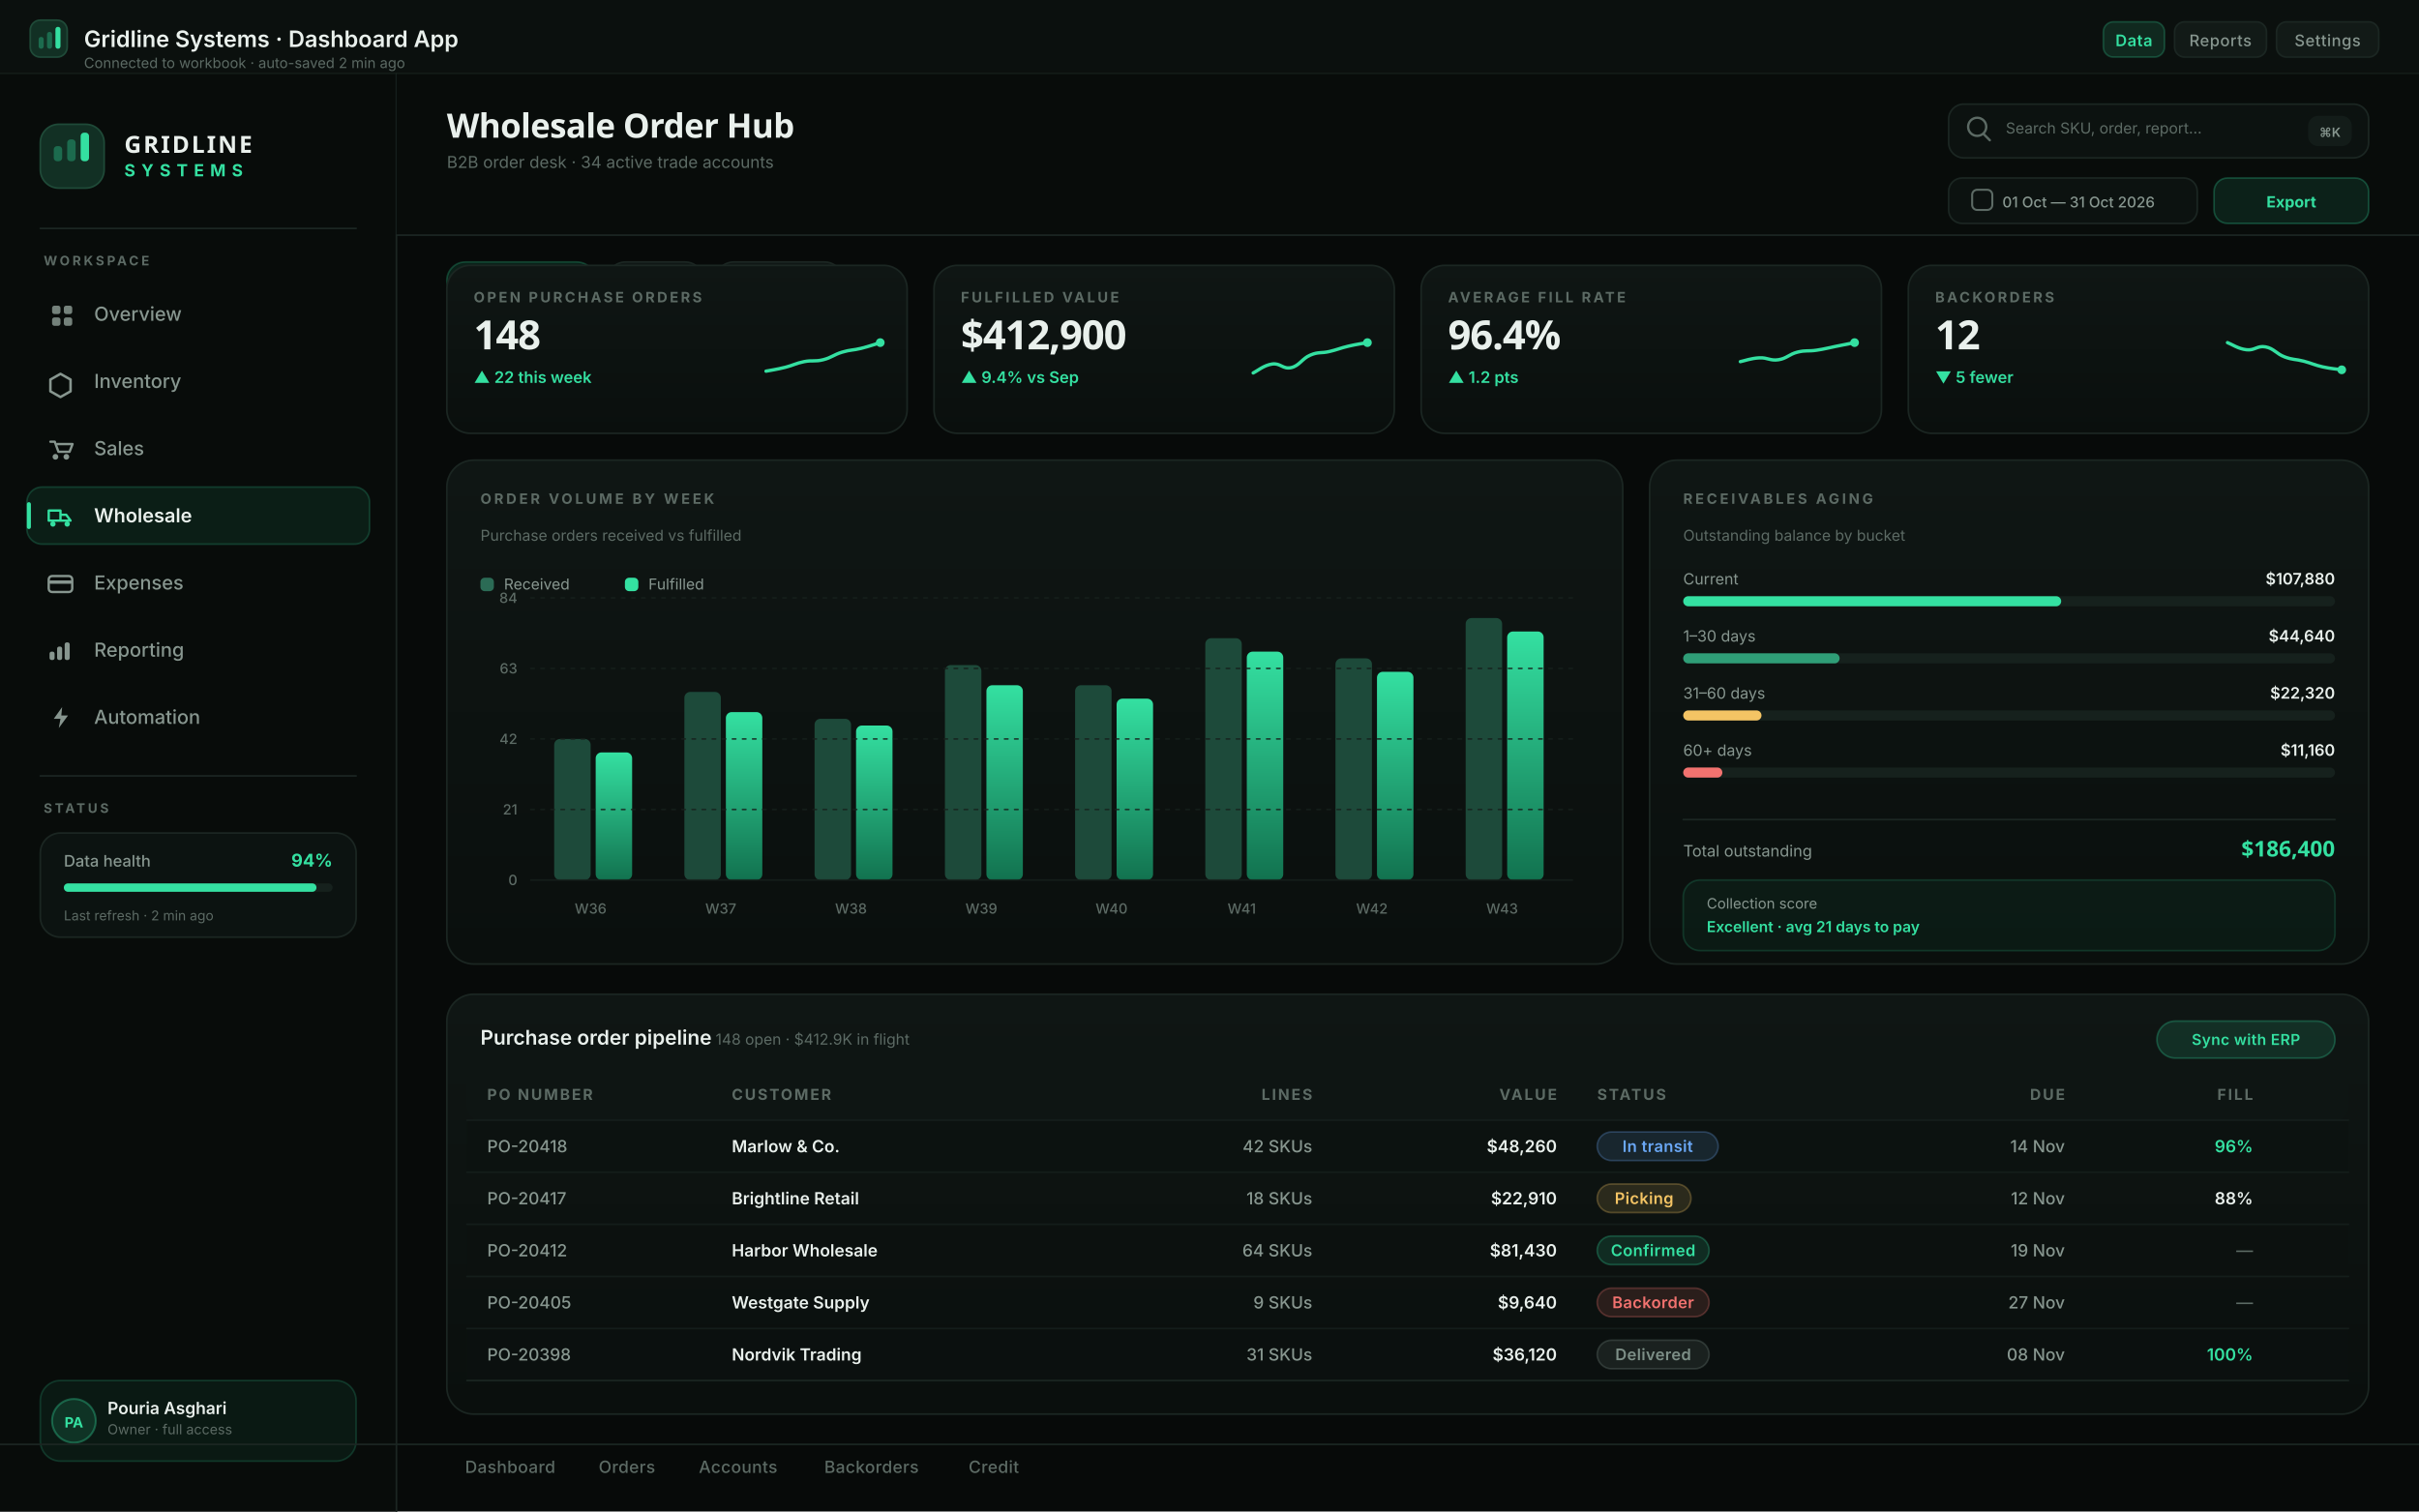
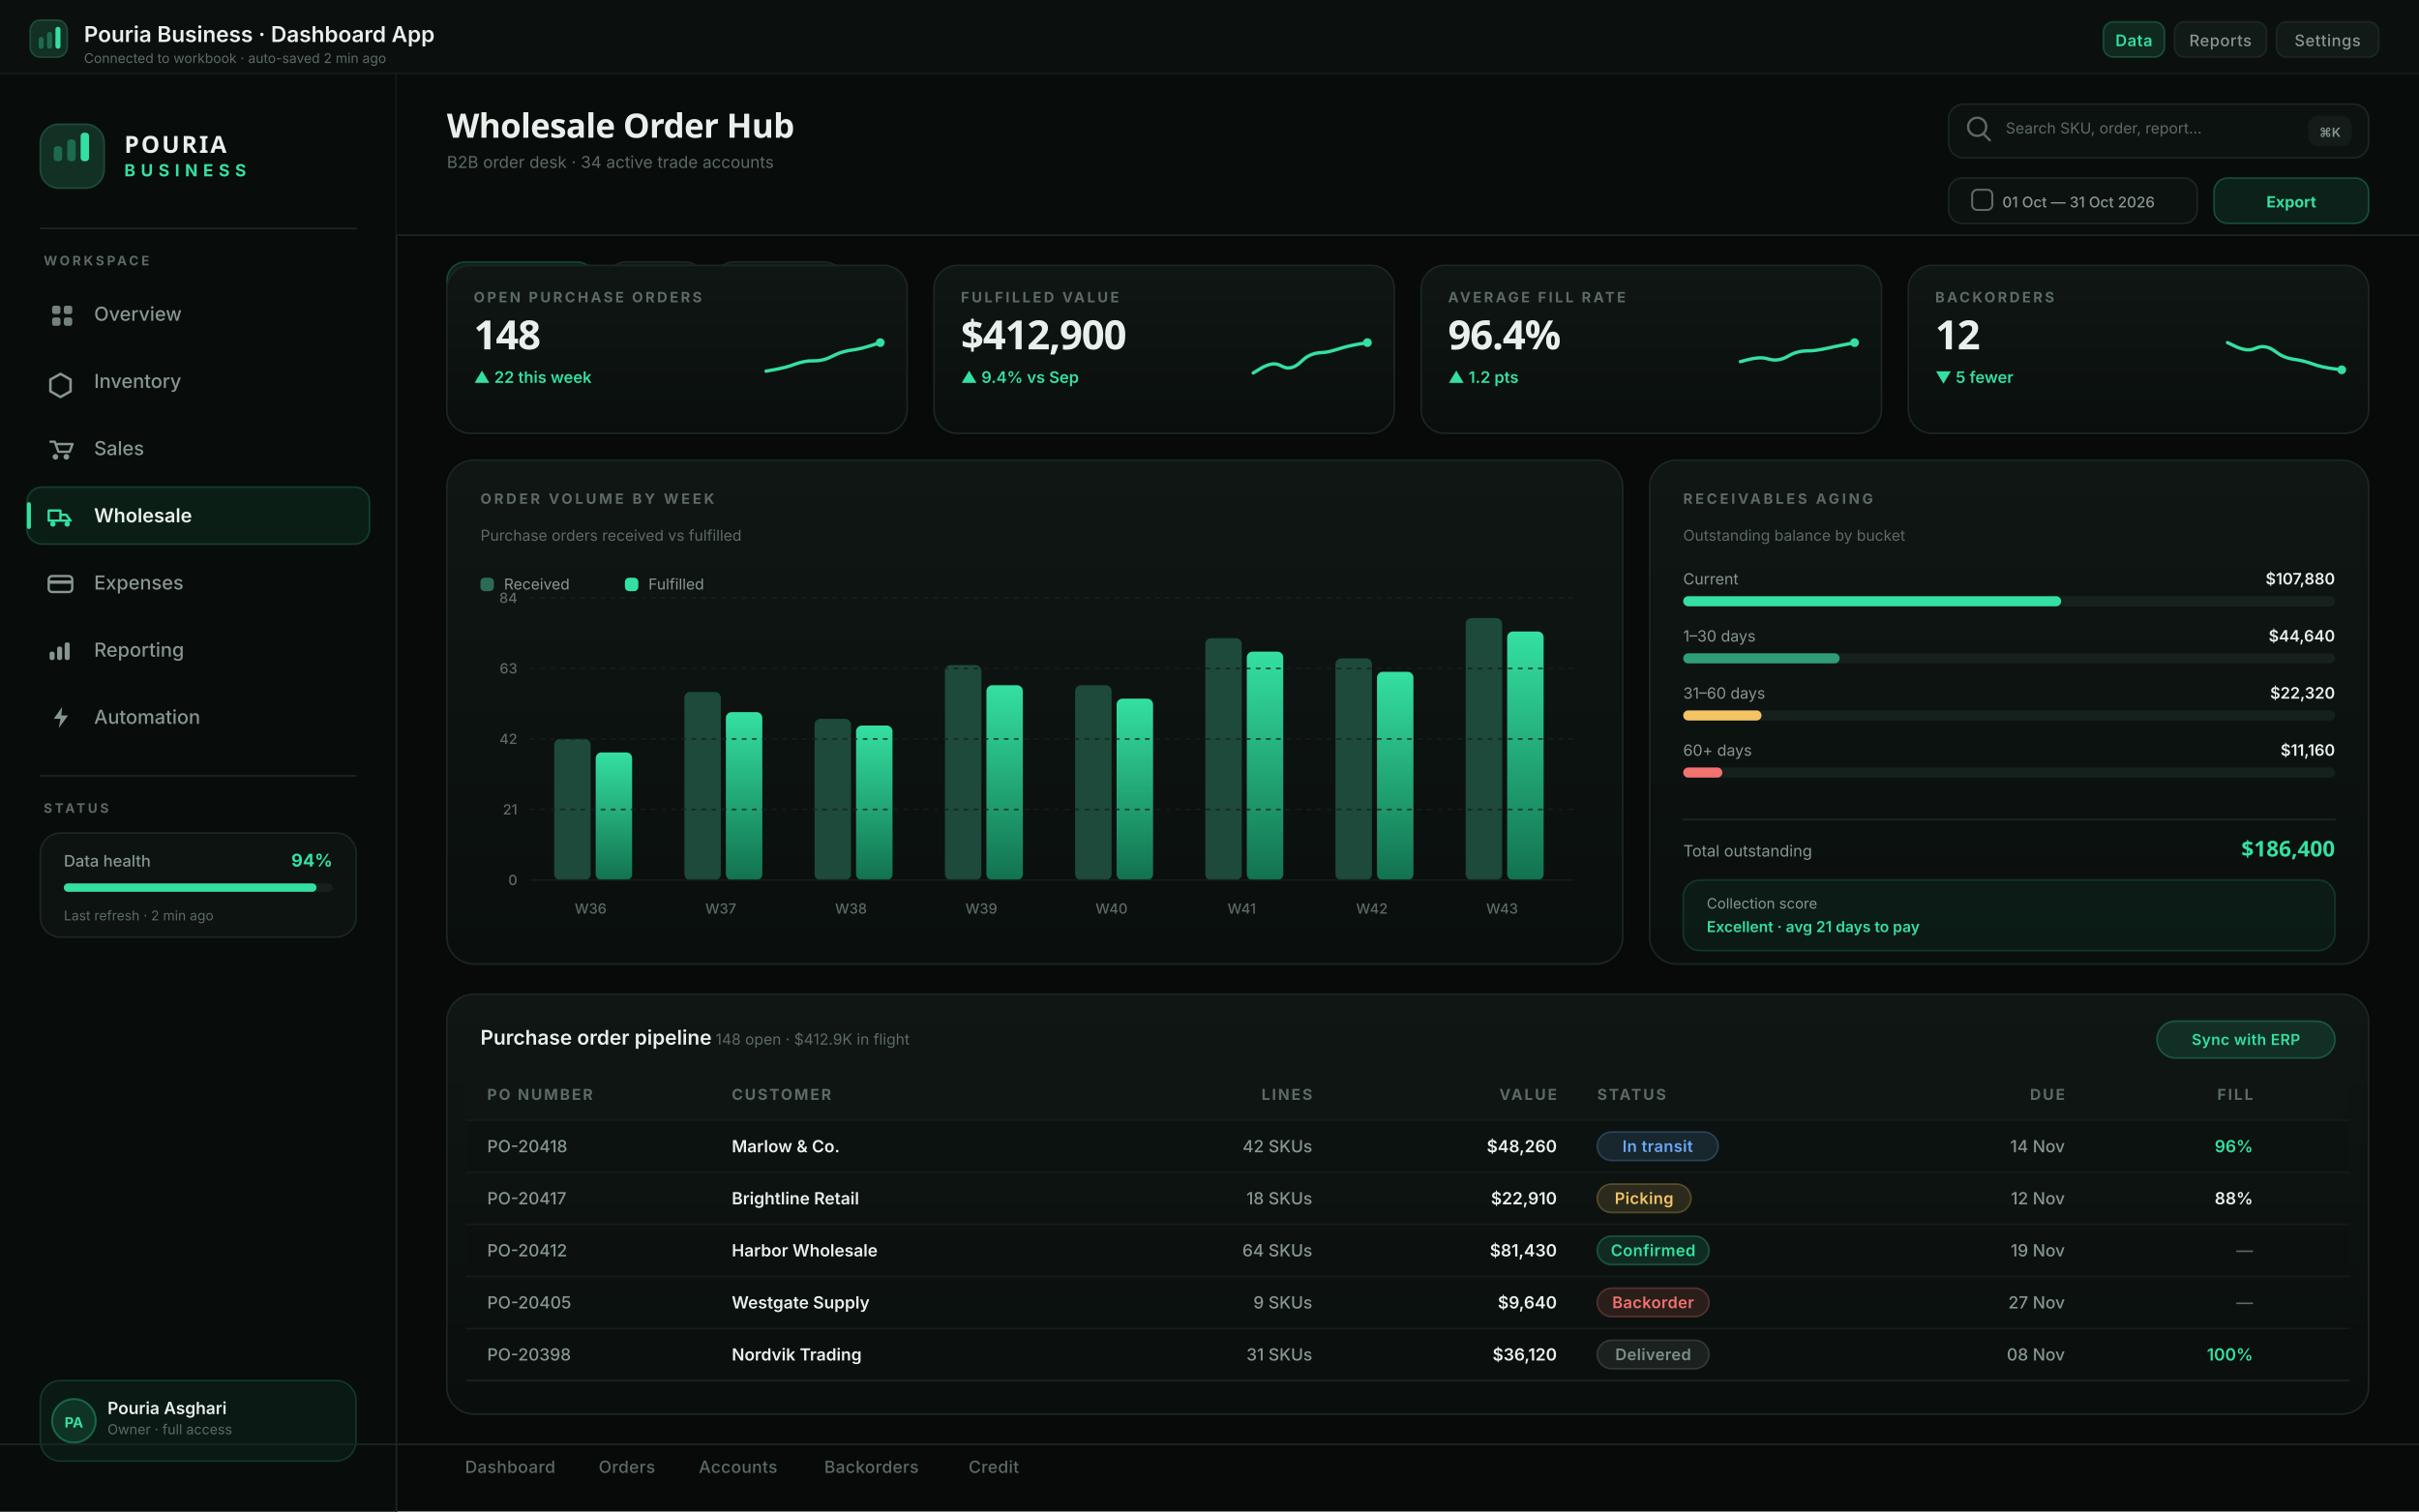
<svg xmlns="http://www.w3.org/2000/svg" width="1440" height="900" viewBox="0 0 1440 900" font-synthesis="none">
  <defs>
    <linearGradient id="fadeAcc" x1="0" y1="0" x2="0" y2="1">
      <stop offset="0" stop-color="#34e0a1" stop-opacity="0.30" />
      <stop offset="1" stop-color="#34e0a1" stop-opacity="0" />
    </linearGradient>
    <linearGradient id="fadeBlue" x1="0" y1="0" x2="0" y2="1">
      <stop offset="0" stop-color="#6aa8f6" stop-opacity="0.22" />
      <stop offset="1" stop-color="#6aa8f6" stop-opacity="0" />
    </linearGradient>
    <linearGradient id="accLine" x1="0" y1="0" x2="1" y2="0">
      <stop offset="0" stop-color="#1c6b4e" />
      <stop offset="1" stop-color="#34e0a1" />
    </linearGradient>
    <linearGradient id="panelGrad" x1="0" y1="0" x2="0" y2="1">
      <stop offset="0" stop-color="#0f1614" />
      <stop offset="1" stop-color="#0a0f0d" />
    </linearGradient>
    <linearGradient id="barGrad" x1="0" y1="1" x2="0" y2="0">
      <stop offset="0" stop-color="#12724f" />
      <stop offset="1" stop-color="#34e0a1" />
    </linearGradient>
    <filter id="glow" x="-40%" y="-40%" width="180%" height="180%">
      <feGaussianBlur stdDeviation="6" result="b" />
      <feMerge>
        <feMergeNode in="b" />
        <feMergeNode in="SourceGraphic" />
      </feMerge>
    </filter>
    <filter id="soft" x="-30%" y="-30%" width="160%" height="160%">
      <feGaussianBlur stdDeviation="14" />
    </filter>
    <clipPath id="cardClip">
      <rect x="0" y="0" width="4000" height="4000" rx="16" />
    </clipPath>
  </defs>
  <rect width="1440" height="900" fill="#070a09" />
  <rect x="0.0" y="0.0" width="1440.0" height="44.0" rx="0" fill="#0b100e" opacity="1" />
  <line x1="0.0" y1="44.0" x2="1440.0" y2="44.0" stroke="#1b2622" stroke-width="1" stroke-linecap="round" opacity="1" />
  <rect x="18.0" y="12.0" width="22.0" height="22.0" rx="6" fill="#123024" stroke="#1f4a38" stroke-width="1" opacity="1" />
  <rect x="23.0" y="22.0" width="3.0" height="7.0" rx="1.4" fill="#1c6b4e" opacity="1" />
  <rect x="28.0" y="19.0" width="3.0" height="10.0" rx="1.4" fill="#1c6b4e" opacity="1" />
  <rect x="33.0" y="16.0" width="3.0" height="13.0" rx="1.4" fill="#34e0a1" opacity="1" />
-   <text x="50.0" y="28.0" font-family="Inter" font-size="13.5" font-weight="600" fill="#e9f0ec" text-anchor="start" letter-spacing="0" opacity="1">Gridline Systems · Dashboard App</text>
-   <text x="50.0" y="40.5" font-family="Inter" font-size="8.5" font-weight="400" fill="#5c6a64" text-anchor="start" letter-spacing="0" opacity="1">Connected to workbook · auto-saved 2 min ago</text>
+   <text x="50.0" y="25.0" font-family="Inter" font-size="13" font-weight="600" fill="#e9f0ec" text-anchor="start" letter-spacing="0" opacity="1">Pouria Business · Dashboard App</text>
+   <text x="50.0" y="37.5" font-family="Inter" font-size="8" font-weight="400" fill="#5c6a64" text-anchor="start" letter-spacing="0" opacity="1">Connected to workbook · auto-saved 2 min ago</text>
  <rect x="1355.2" y="13.0" width="60.8" height="21.0" rx="6" fill="#121a17" stroke="#1b2622" stroke-width="1" opacity="1" />
  <text x="1385.6" y="27.5" font-family="Inter" font-size="9.5" font-weight="500" fill="#87968f" text-anchor="middle" letter-spacing="0.3" opacity="1">Settings</text>
  <rect x="1294.5" y="13.0" width="54.7" height="21.0" rx="6" fill="#121a17" stroke="#1b2622" stroke-width="1" opacity="1" />
  <text x="1321.8" y="27.5" font-family="Inter" font-size="9.5" font-weight="500" fill="#87968f" text-anchor="middle" letter-spacing="0.3" opacity="1">Reports</text>
  <rect x="1252.1" y="13.0" width="36.4" height="21.0" rx="6" fill="#34e0a11f" stroke="#34e0a13d" stroke-width="1" opacity="1" />
  <text x="1270.3" y="27.5" font-family="Inter" font-size="9.5" font-weight="600" fill="#34e0a1" text-anchor="middle" letter-spacing="0.3" opacity="1">Data</text>
  <rect x="0.0" y="44.0" width="236.0" height="856.0" rx="0" fill="#080c0a" opacity="1" />
  <line x1="236.0" y1="44.0" x2="236.0" y2="900.0" stroke="#1b2622" stroke-width="1" stroke-linecap="round" opacity="1" />
  <rect x="24.0" y="74.0" width="38.0" height="38.0" rx="11" fill="#123024" stroke="#1f4a38" stroke-width="1" opacity="1" />
  <rect x="32.0" y="87.0" width="5.0" height="9.0" rx="2" fill="#1c6b4e" opacity="1" />
  <rect x="40.0" y="83.0" width="5.0" height="13.0" rx="2" fill="#1c6b4e" opacity="1" />
  <rect x="48.0" y="79.0" width="5.0" height="17.0" rx="2" fill="#34e0a1" opacity="1" />
-   <text x="74.0" y="91.0" font-family="Space Grotesk" font-size="14" font-weight="700" fill="#e9f0ec" text-anchor="start" letter-spacing="1.2" opacity="1">GRIDLINE</text>
-   <text x="74.0" y="105.0" font-family="Inter" font-size="10" font-weight="700" fill="#34e0a1" text-anchor="start" letter-spacing="3.6" opacity="1">SYSTEMS</text>
+   <text x="74.0" y="91.0" font-family="Space Grotesk" font-size="14" font-weight="700" fill="#e9f0ec" text-anchor="start" letter-spacing="1.2" opacity="1">POURIA</text>
+   <text x="74.0" y="105.0" font-family="Inter" font-size="10" font-weight="700" fill="#34e0a1" text-anchor="start" letter-spacing="3.2" opacity="1">BUSINESS</text>
  <line x1="24.0" y1="136.0" x2="212.0" y2="136.0" stroke="#1b2622" stroke-width="1" stroke-linecap="round" opacity="1" />
  <text x="26.0" y="158.0" font-family="Inter" font-size="7.8" font-weight="700" fill="#5c6a64" text-anchor="start" letter-spacing="1.6" opacity="1">WORKSPACE</text>
  <rect x="31.0" y="182.0" width="5.0" height="5.0" rx="1.4" fill="#87968f" opacity="0.85" />
  <rect x="31.0" y="189.0" width="5.0" height="5.0" rx="1.4" fill="#87968f" opacity="0.85" />
  <rect x="38.0" y="182.0" width="5.0" height="5.0" rx="1.4" fill="#87968f" opacity="0.85" />
  <rect x="38.0" y="189.0" width="5.0" height="5.0" rx="1.4" fill="#87968f" opacity="0.85" />
  <text x="56.0" y="191.0" font-family="Inter" font-size="11.5" font-weight="500" fill="#87968f" text-anchor="start" letter-spacing="0" opacity="1">Overview</text>
  <path d="M30,226 l6,-3.4 6,3.4 v7 l-6,3.4 -6,-3.4z" fill="none" stroke="#87968f" stroke-width="1.5" stroke-linejoin="round" />
  <text x="56.0" y="231.0" font-family="Inter" font-size="11.5" font-weight="500" fill="#87968f" text-anchor="start" letter-spacing="0" opacity="1">Inventory</text>
  <circle cx="33" cy="272" r="1.7" fill="#87968f" />
  <circle cx="39.5" cy="272" r="1.7" fill="#87968f" />
  <path d="M30,263 h2.6 l2.2,6 h6.6 l1.8,-4.6 h-9" fill="none" stroke="#87968f" stroke-width="1.4" stroke-linejoin="round" stroke-linecap="round" />
  <text x="56.0" y="271.0" font-family="Inter" font-size="11.5" font-weight="500" fill="#87968f" text-anchor="start" letter-spacing="0" opacity="1">Sales</text>
  <rect x="16.0" y="290.0" width="204.0" height="34.0" rx="9" fill="#34e0a116" stroke="#34e0a133" stroke-width="1" opacity="1" />
  <rect x="16.0" y="299.0" width="2.4" height="16.0" rx="1.2" fill="#34e0a1" opacity="1" />
  <path d="M29,304 h7 v6 h-7z M36,306.5 h3.4 l2.6,3.5 v0 h-6z" fill="none" stroke="#34e0a1" stroke-width="1.4" stroke-linejoin="round" />
  <circle cx="31.5" cy="312" r="1.6" fill="#34e0a1" />
  <circle cx="40" cy="312" r="1.6" fill="#34e0a1" />
  <text x="56.0" y="311.0" font-family="Inter" font-size="11.5" font-weight="600" fill="#e9f0ec" text-anchor="start" letter-spacing="0" opacity="1">Wholesale</text>
  <rect x="29.0" y="343.0" width="14.0" height="9.5" rx="2" fill="none" stroke="#87968f" stroke-width="1.4" opacity="1" />
  <rect x="29.0" y="345.6" width="14.0" height="2.0" rx="1" fill="#87968f" opacity="1" />
  <text x="56.0" y="351.0" font-family="Inter" font-size="11.5" font-weight="500" fill="#87968f" text-anchor="start" letter-spacing="0" opacity="1">Expenses</text>
  <rect x="29.5" y="388.0" width="3.0" height="5.0" rx="1.2" fill="#87968f" opacity="1" />
  <rect x="34.0" y="385.0" width="3.0" height="8.0" rx="1.2" fill="#87968f" opacity="1" />
  <rect x="38.5" y="382.5" width="3.0" height="10.5" rx="1.2" fill="#87968f" opacity="1" />
  <text x="56.0" y="391.0" font-family="Inter" font-size="11.5" font-weight="500" fill="#87968f" text-anchor="start" letter-spacing="0" opacity="1">Reporting</text>
  <path d="M37,421 l-5,7 h4 l-1,5.5 5.5,-7.5 h-4z" fill="#87968f" />
  <text x="56.0" y="431.0" font-family="Inter" font-size="11.5" font-weight="500" fill="#87968f" text-anchor="start" letter-spacing="0" opacity="1">Automation</text>
  <line x1="24.0" y1="462.0" x2="212.0" y2="462.0" stroke="#1b2622" stroke-width="1" stroke-linecap="round" opacity="1" />
  <text x="26.0" y="484.0" font-family="Inter" font-size="7.8" font-weight="700" fill="#5c6a64" text-anchor="start" letter-spacing="1.6" opacity="1">STATUS</text>
  <rect x="24.0" y="496.0" width="188.0" height="62.0" rx="12" fill="#0c1311" stroke="#1b2622" stroke-width="1" opacity="1" />
  <text x="38.0" y="516.0" font-family="Inter" font-size="9.5" font-weight="500" fill="#87968f" text-anchor="start" letter-spacing="0" opacity="1">Data health</text>
  <text x="198.0" y="516.0" font-family="Inter" font-size="10.5" font-weight="700" fill="#34e0a1" text-anchor="end" letter-spacing="0" opacity="1">94%</text>
  <rect x="38.0" y="526.0" width="160.0" height="5.0" rx="2.5" fill="#16211d" opacity="1" />
  <rect x="38.0" y="526.0" width="150.4" height="5.0" rx="2.5" fill="#34e0a1" opacity="1" />
  <text x="38.0" y="548.0" font-family="Inter" font-size="8" font-weight="400" fill="#5c6a64" text-anchor="start" letter-spacing="0" opacity="1">Last refresh · 2 min ago</text>
  <rect x="24.0" y="822.0" width="188.0" height="48.0" rx="12" fill="#34e0a110" stroke="#34e0a12e" stroke-width="1" opacity="1" />
  <circle cx="44.0" cy="846.0" r="13.0" fill="#34e0a122" stroke="#34e0a155" stroke-width="1.2" opacity="1" />
  <text x="44.0" y="850.0" font-family="Inter" font-size="8.5" font-weight="700" fill="#34e0a1" text-anchor="middle" letter-spacing="0" opacity="1">PA</text>
  <text x="64.0" y="842.0" font-family="Inter" font-size="10" font-weight="600" fill="#e9f0ec" text-anchor="start" letter-spacing="0" opacity="1">Pouria Asghari</text>
  <text x="64.0" y="854.0" font-family="Inter" font-size="8.2" font-weight="400" fill="#5c6a64" text-anchor="start" letter-spacing="0" opacity="1">Owner · full access</text>
  <rect x="236.0" y="44.0" width="1204.0" height="96.0" rx="0" fill="#080c0a" opacity="1" />
  <text x="266.0" y="82.0" font-family="Space Grotesk" font-size="20" font-weight="600" fill="#e9f0ec" text-anchor="start" letter-spacing="-0.3" opacity="1">Wholesale Order Hub</text>
  <text x="266.0" y="100.0" font-family="Inter" font-size="9.8" font-weight="400" fill="#5c6a64" text-anchor="start" letter-spacing="0" opacity="1">B2B order desk · 34 active trade accounts</text>
  <rect x="1160.0" y="62.0" width="250.0" height="32.0" rx="9" fill="#0c1210" stroke="#1b2622" stroke-width="1" opacity="1" />
  <circle cx="1177.0" cy="75.5" r="5.4" fill="none" stroke="#5c6a64" stroke-width="1.4" opacity="1" />
  <line x1="1181.0" y1="80.0" x2="1184.5" y2="83.5" stroke="#5c6a64" stroke-width="1.4" stroke-linecap="round" opacity="1" />
  <text x="1194.0" y="79.5" font-family="Inter" font-size="9" font-weight="400" fill="#5c6a64" text-anchor="start" letter-spacing="0" opacity="1">Search SKU, order, report…</text>
  <rect x="1374.0" y="69.0" width="26.0" height="18.0" rx="6" fill="#131c19" opacity="1" />
  <text x="1387.0" y="81.5" font-family="Inter" font-size="7.6" font-weight="600" fill="#87968f" text-anchor="middle" letter-spacing="0" opacity="1">⌘K</text>
  <rect x="1160.0" y="106.0" width="148.0" height="27.0" rx="8" fill="#0c1210" stroke="#1b2622" stroke-width="1" opacity="1" />
  <rect x="1174.0" y="113.0" width="12.0" height="12.0" rx="3" fill="none" stroke="#5c6a64" stroke-width="1.2" opacity="1" />
  <text x="1192.0" y="123.5" font-family="Inter" font-size="8.8" font-weight="500" fill="#87968f" text-anchor="start" letter-spacing="0" opacity="1">01 Oct — 31 Oct 2026</text>
  <rect x="1318.0" y="106.0" width="92.0" height="27.0" rx="8" fill="#34e0a11a" stroke="#34e0a144" stroke-width="1" opacity="1" />
  <text x="1364.0" y="123.5" font-family="Inter" font-size="9.2" font-weight="700" fill="#34e0a1" text-anchor="middle" letter-spacing="0" opacity="1">Export</text>
  <line x1="236.0" y1="140.0" x2="1440.0" y2="140.0" stroke="#1b2622" stroke-width="1" stroke-linecap="round" opacity="1" />
  <rect x="266.0" y="156.0" width="88.4" height="22.0" rx="11" fill="#34e0a11c" stroke="#34e0a13a" stroke-width="1" opacity="1" />
  <text x="310.2" y="170.6" font-family="Inter" font-size="9.5" font-weight="600" fill="#34e0a1" text-anchor="middle" letter-spacing="0" opacity="1">All accounts</text>
  <rect x="361.4" y="156.0" width="57.4" height="22.0" rx="11" fill="#101715" stroke="#1b2622" stroke-width="1" opacity="1" />
  <text x="390.1" y="170.6" font-family="Inter" font-size="9.5" font-weight="500" fill="#87968f" text-anchor="middle" letter-spacing="0" opacity="1">At risk</text>
  <rect x="425.8" y="156.0" width="76.0" height="22.0" rx="11" fill="#101715" stroke="#1b2622" stroke-width="1" opacity="1" />
  <text x="463.8" y="170.6" font-family="Inter" font-size="9.5" font-weight="500" fill="#87968f" text-anchor="middle" letter-spacing="0" opacity="1">Top volume</text>
  <rect x="266.0" y="158.0" width="274.0" height="100.0" rx="14" fill="url(#panelGrad)" stroke="#1b2622" stroke-width="1" opacity="1" />
  <text x="282.0" y="180.0" font-family="Inter" font-size="8.5" font-weight="700" fill="#5c6a64" text-anchor="start" letter-spacing="1.4" opacity="1">OPEN PURCHASE ORDERS</text>
  <text x="282.0" y="208.0" font-family="Space Grotesk" font-size="24" font-weight="600" fill="#e9f0ec" text-anchor="start" letter-spacing="-0.6" opacity="1">148</text>
  <text x="282.0" y="228.0" font-family="Inter" font-size="9.5" font-weight="600" fill="#34e0a1" text-anchor="start" letter-spacing="0" opacity="1">▲ 22 this week</text>
  <path d="M456.00,221.00 C458.49,220.50 462.35,219.98 467.33,218.73 C472.32,217.49 473.68,216.33 478.67,215.33 C483.65,214.34 485.01,215.45 490.00,214.20 C494.99,212.95 496.35,211.16 501.33,209.67 C506.32,208.17 507.68,208.65 512.67,207.40 C517.65,206.15 521.51,204.75 524.00,204.00" fill="none" stroke="#34e0a1" stroke-width="2" stroke-linecap="round" />
  <circle cx="524.0" cy="204.0" r="2.6" fill="#34e0a1" opacity="1" />
  <rect x="556.0" y="158.0" width="274.0" height="100.0" rx="14" fill="url(#panelGrad)" stroke="#1b2622" stroke-width="1" opacity="1" />
  <text x="572.0" y="180.0" font-family="Inter" font-size="8.5" font-weight="700" fill="#5c6a64" text-anchor="start" letter-spacing="1.4" opacity="1">FULFILLED VALUE</text>
  <text x="572.0" y="208.0" font-family="Space Grotesk" font-size="24" font-weight="600" fill="#e9f0ec" text-anchor="start" letter-spacing="-0.6" opacity="1">$412,900</text>
  <text x="572.0" y="228.0" font-family="Inter" font-size="9.5" font-weight="600" fill="#34e0a1" text-anchor="start" letter-spacing="0" opacity="1">▲ 9.4% vs Sep</text>
  <path d="M746.00,222.06 C748.49,220.89 752.35,217.45 757.33,216.75 C762.32,216.05 763.68,220.04 768.67,218.88 C773.65,217.71 775.01,213.54 780.00,211.44 C784.99,209.33 786.35,210.48 791.33,209.31 C796.32,208.14 797.68,207.29 802.67,206.12 C807.65,204.96 811.51,204.47 814.00,204.00" fill="none" stroke="#34e0a1" stroke-width="2" stroke-linecap="round" />
  <circle cx="814.0" cy="204.0" r="2.6" fill="#34e0a1" opacity="1" />
  <rect x="846.0" y="158.0" width="274.0" height="100.0" rx="14" fill="url(#panelGrad)" stroke="#1b2622" stroke-width="1" opacity="1" />
  <text x="862.0" y="180.0" font-family="Inter" font-size="8.5" font-weight="700" fill="#5c6a64" text-anchor="start" letter-spacing="1.4" opacity="1">AVERAGE FILL RATE</text>
  <text x="862.0" y="208.0" font-family="Space Grotesk" font-size="24" font-weight="600" fill="#e9f0ec" text-anchor="start" letter-spacing="-0.6" opacity="1">96.4%</text>
  <text x="862.0" y="228.0" font-family="Inter" font-size="9.5" font-weight="600" fill="#34e0a1" text-anchor="start" letter-spacing="0" opacity="1">▲ 1.2 pts</text>
  <path d="M1036.00,215.33 C1038.49,214.83 1042.35,213.32 1047.33,213.07 C1052.32,212.82 1053.68,214.95 1058.67,214.20 C1063.65,213.45 1065.01,210.91 1070.00,209.67 C1074.99,208.42 1076.35,209.28 1081.33,208.53 C1086.32,207.79 1087.68,207.26 1092.67,206.27 C1097.65,205.27 1101.51,204.50 1104.00,204.00" fill="none" stroke="#34e0a1" stroke-width="2" stroke-linecap="round" />
  <circle cx="1104.0" cy="204.0" r="2.6" fill="#34e0a1" opacity="1" />
  <rect x="1136.0" y="158.0" width="274.0" height="100.0" rx="14" fill="url(#panelGrad)" stroke="#1b2622" stroke-width="1" opacity="1" />
  <text x="1152.0" y="180.0" font-family="Inter" font-size="8.5" font-weight="700" fill="#5c6a64" text-anchor="start" letter-spacing="1.4" opacity="1">BACKORDERS</text>
  <text x="1152.0" y="208.0" font-family="Space Grotesk" font-size="24" font-weight="600" fill="#e9f0ec" text-anchor="start" letter-spacing="-0.6" opacity="1">12</text>
  <text x="1152.0" y="228.0" font-family="Inter" font-size="9.5" font-weight="600" fill="#34e0a1" text-anchor="start" letter-spacing="0" opacity="1">▼ 5 fewer</text>
  <path d="M1326.00,204.00 C1328.49,204.94 1332.35,207.69 1337.33,208.25 C1342.32,208.81 1343.68,205.62 1348.67,206.55 C1353.65,207.49 1355.01,210.63 1360.00,212.50 C1364.99,214.37 1366.35,213.74 1371.33,215.05 C1376.32,216.36 1377.68,217.33 1382.67,218.45 C1387.65,219.57 1391.51,219.78 1394.00,220.15" fill="none" stroke="#34e0a1" stroke-width="2" stroke-linecap="round" />
  <circle cx="1394.0" cy="220.2" r="2.6" fill="#34e0a1" opacity="1" />
  <rect x="266.0" y="274.0" width="700.0" height="300.0" rx="16" fill="url(#panelGrad)" stroke="#1b2622" stroke-width="1" opacity="1" />
  <text x="286.0" y="300.0" font-family="Inter" font-size="8.5" font-weight="700" fill="#5c6a64" text-anchor="start" letter-spacing="1.6" opacity="1">ORDER VOLUME BY WEEK</text>
  <text x="286.0" y="322.0" font-family="Inter" font-size="9" font-weight="400" fill="#5c6a64" text-anchor="start" letter-spacing="0" opacity="1">Purchase orders received vs fulfilled</text>
  <rect x="286.0" y="344.0" width="8.0" height="8.0" rx="2.5" fill="#2b6b55" opacity="1" />
  <text x="300.0" y="351.0" font-family="Inter" font-size="9" font-weight="400" fill="#87968f" text-anchor="start" letter-spacing="0" opacity="1">Received</text>
  <rect x="372.0" y="344.0" width="8.0" height="8.0" rx="2.5" fill="#34e0a1" opacity="1" />
  <text x="386.0" y="351.0" font-family="Inter" font-size="9" font-weight="400" fill="#87968f" text-anchor="start" letter-spacing="0" opacity="1">Fulfilled</text>
  <rect x="329.9" y="440.0" width="21.7" height="84.0" rx="3.5" fill="#1d4a3a" opacity="1" />
  <rect x="354.6" y="448.0" width="21.7" height="76.0" rx="3.5" fill="url(#barGrad)" opacity="1" />
  <text x="351.6" y="544.0" font-family="Inter" font-size="8.4" font-weight="500" fill="#5c6a64" text-anchor="middle" letter-spacing="0" opacity="1">W36</text>
  <rect x="407.4" y="412.0" width="21.7" height="112.0" rx="3.5" fill="#1d4a3a" opacity="1" />
  <rect x="432.1" y="424.0" width="21.7" height="100.0" rx="3.5" fill="url(#barGrad)" opacity="1" />
  <text x="429.1" y="544.0" font-family="Inter" font-size="8.4" font-weight="500" fill="#5c6a64" text-anchor="middle" letter-spacing="0" opacity="1">W37</text>
  <rect x="484.9" y="428.0" width="21.7" height="96.0" rx="3.5" fill="#1d4a3a" opacity="1" />
  <rect x="509.6" y="432.0" width="21.7" height="92.0" rx="3.5" fill="url(#barGrad)" opacity="1" />
  <text x="506.6" y="544.0" font-family="Inter" font-size="8.4" font-weight="500" fill="#5c6a64" text-anchor="middle" letter-spacing="0" opacity="1">W38</text>
  <rect x="562.5" y="396.0" width="21.7" height="128.0" rx="3.5" fill="#1d4a3a" opacity="1" />
  <rect x="587.2" y="408.0" width="21.7" height="116.0" rx="3.5" fill="url(#barGrad)" opacity="1" />
  <text x="584.2" y="544.0" font-family="Inter" font-size="8.4" font-weight="500" fill="#5c6a64" text-anchor="middle" letter-spacing="0" opacity="1">W39</text>
  <rect x="640.0" y="408.0" width="21.7" height="116.0" rx="3.5" fill="#1d4a3a" opacity="1" />
  <rect x="664.7" y="416.0" width="21.7" height="108.0" rx="3.5" fill="url(#barGrad)" opacity="1" />
  <text x="661.7" y="544.0" font-family="Inter" font-size="8.4" font-weight="500" fill="#5c6a64" text-anchor="middle" letter-spacing="0" opacity="1">W40</text>
  <rect x="717.5" y="380.0" width="21.7" height="144.0" rx="3.5" fill="#1d4a3a" opacity="1" />
  <rect x="742.2" y="388.0" width="21.7" height="136.0" rx="3.5" fill="url(#barGrad)" opacity="1" />
  <text x="739.2" y="544.0" font-family="Inter" font-size="8.4" font-weight="500" fill="#5c6a64" text-anchor="middle" letter-spacing="0" opacity="1">W41</text>
  <rect x="795.0" y="392.0" width="21.7" height="132.0" rx="3.5" fill="#1d4a3a" opacity="1" />
  <rect x="819.7" y="400.0" width="21.7" height="124.0" rx="3.5" fill="url(#barGrad)" opacity="1" />
  <text x="816.7" y="544.0" font-family="Inter" font-size="8.4" font-weight="500" fill="#5c6a64" text-anchor="middle" letter-spacing="0" opacity="1">W42</text>
  <rect x="872.5" y="368.0" width="21.7" height="156.0" rx="3.5" fill="#1d4a3a" opacity="1" />
  <rect x="897.2" y="376.0" width="21.7" height="148.0" rx="3.5" fill="url(#barGrad)" opacity="1" />
  <text x="894.2" y="544.0" font-family="Inter" font-size="8.4" font-weight="500" fill="#5c6a64" text-anchor="middle" letter-spacing="0" opacity="1">W43</text>
  <line x1="316.0" y1="524.0" x2="936.0" y2="524.0" stroke="#16201c" stroke-width="1" stroke-linecap="round" opacity="0.8" />
  <text x="308.0" y="527.0" font-family="Inter" font-size="8.4" font-weight="500" fill="#5c6a64" text-anchor="end" letter-spacing="0" opacity="1">0</text>
  <line x1="316.0" y1="482.0" x2="936.0" y2="482.0" stroke="#16201c" stroke-width="1" stroke-linecap="round" stroke-dasharray="2 4" opacity="0.8" />
  <text x="308.0" y="485.0" font-family="Inter" font-size="8.4" font-weight="500" fill="#5c6a64" text-anchor="end" letter-spacing="0" opacity="1">21</text>
  <line x1="316.0" y1="440.0" x2="936.0" y2="440.0" stroke="#16201c" stroke-width="1" stroke-linecap="round" stroke-dasharray="2 4" opacity="0.8" />
  <text x="308.0" y="443.0" font-family="Inter" font-size="8.4" font-weight="500" fill="#5c6a64" text-anchor="end" letter-spacing="0" opacity="1">42</text>
  <line x1="316.0" y1="398.0" x2="936.0" y2="398.0" stroke="#16201c" stroke-width="1" stroke-linecap="round" stroke-dasharray="2 4" opacity="0.8" />
  <text x="308.0" y="401.0" font-family="Inter" font-size="8.4" font-weight="500" fill="#5c6a64" text-anchor="end" letter-spacing="0" opacity="1">63</text>
  <line x1="316.0" y1="356.0" x2="936.0" y2="356.0" stroke="#16201c" stroke-width="1" stroke-linecap="round" stroke-dasharray="2 4" opacity="0.8" />
  <text x="308.0" y="359.0" font-family="Inter" font-size="8.4" font-weight="500" fill="#5c6a64" text-anchor="end" letter-spacing="0" opacity="1">84</text>
  <rect x="982.0" y="274.0" width="428.0" height="300.0" rx="16" fill="url(#panelGrad)" stroke="#1b2622" stroke-width="1" opacity="1" />
  <text x="1002.0" y="300.0" font-family="Inter" font-size="8.5" font-weight="700" fill="#5c6a64" text-anchor="start" letter-spacing="1.6" opacity="1">RECEIVABLES AGING</text>
  <text x="1002.0" y="322.0" font-family="Inter" font-size="9" font-weight="400" fill="#5c6a64" text-anchor="start" letter-spacing="0" opacity="1">Outstanding balance by bucket</text>
  <text x="1002.0" y="348.0" font-family="Inter" font-size="9.2" font-weight="400" fill="#87968f" text-anchor="start" letter-spacing="0" opacity="1">Current</text>
  <text x="1390.0" y="348.0" font-family="Inter" font-size="9.4" font-weight="600" fill="#e9f0ec" text-anchor="end" letter-spacing="0" opacity="1">$107,880</text>
  <rect x="1002.0" y="355.0" width="388.0" height="6.0" rx="3" fill="#16211d" opacity="1" />
  <rect x="1002.0" y="355.0" width="225.0" height="6.0" rx="3" fill="#34e0a1" opacity="1" />
  <text x="1002.0" y="382.0" font-family="Inter" font-size="9.2" font-weight="400" fill="#87968f" text-anchor="start" letter-spacing="0" opacity="1">1–30 days</text>
  <text x="1390.0" y="382.0" font-family="Inter" font-size="9.4" font-weight="600" fill="#e9f0ec" text-anchor="end" letter-spacing="0" opacity="1">$44,640</text>
  <rect x="1002.0" y="389.0" width="388.0" height="6.0" rx="3" fill="#16211d" opacity="1" />
  <rect x="1002.0" y="389.0" width="93.1" height="6.0" rx="3" fill="#2f9e77" opacity="1" />
  <text x="1002.0" y="416.0" font-family="Inter" font-size="9.2" font-weight="400" fill="#87968f" text-anchor="start" letter-spacing="0" opacity="1">31–60 days</text>
  <text x="1390.0" y="416.0" font-family="Inter" font-size="9.4" font-weight="600" fill="#e9f0ec" text-anchor="end" letter-spacing="0" opacity="1">$22,320</text>
  <rect x="1002.0" y="423.0" width="388.0" height="6.0" rx="3" fill="#16211d" opacity="1" />
  <rect x="1002.0" y="423.0" width="46.6" height="6.0" rx="3" fill="#f4c464" opacity="1" />
  <text x="1002.0" y="450.0" font-family="Inter" font-size="9.2" font-weight="400" fill="#87968f" text-anchor="start" letter-spacing="0" opacity="1">60+ days</text>
  <text x="1390.0" y="450.0" font-family="Inter" font-size="9.4" font-weight="600" fill="#e9f0ec" text-anchor="end" letter-spacing="0" opacity="1">$11,160</text>
  <rect x="1002.0" y="457.0" width="388.0" height="6.0" rx="3" fill="#16211d" opacity="1" />
  <rect x="1002.0" y="457.0" width="23.3" height="6.0" rx="3" fill="#f2726f" opacity="1" />
  <line x1="1002.0" y1="488.0" x2="1390.0" y2="488.0" stroke="#1b2622" stroke-width="1" stroke-linecap="round" opacity="1" />
  <text x="1002.0" y="510.0" font-family="Inter" font-size="9.4" font-weight="400" fill="#87968f" text-anchor="start" letter-spacing="0" opacity="1">Total outstanding</text>
  <text x="1390.0" y="510.0" font-family="Space Grotesk" font-size="13" font-weight="600" fill="#34e0a1" text-anchor="end" letter-spacing="0" opacity="1">$186,400</text>
  <rect x="1002.0" y="524.0" width="388.0" height="42.0" rx="10" fill="#34e0a10e" stroke="#34e0a12a" stroke-width="1" opacity="1" />
  <text x="1016.0" y="541.0" font-family="Inter" font-size="8.6" font-weight="400" fill="#87968f" text-anchor="start" letter-spacing="0" opacity="1">Collection score</text>
  <text x="1016.0" y="555.0" font-family="Inter" font-size="9" font-weight="600" fill="#34e0a1" text-anchor="start" letter-spacing="0" opacity="1">Excellent · avg 21 days to pay</text>
  <rect x="266.0" y="592.0" width="1144.0" height="250.0" rx="16" fill="url(#panelGrad)" stroke="#1b2622" stroke-width="1" opacity="1" />
  <text x="286.0" y="622.0" font-family="Inter" font-size="12" font-weight="600" fill="#e9f0ec" text-anchor="start" letter-spacing="0" opacity="1">Purchase order pipeline</text>
  <text x="426.0" y="622.0" font-family="Inter" font-size="9" font-weight="400" fill="#5c6a64" text-anchor="start" letter-spacing="0" opacity="1">148 open · $412.9K in flight</text>
  <rect x="1284.0" y="608.0" width="106.0" height="22.0" rx="11.0" fill="#34e0a122" stroke="#34e0a144" stroke-width="1" opacity="1" />
  <text x="1337.0" y="622.2" font-family="Inter" font-size="9" font-weight="600" fill="#34e0a1" text-anchor="middle" letter-spacing="0.2" opacity="1">Sync with ERP</text>
  <rect x="278.0" y="636.0" width="1120.0" height="31.0" rx="8" fill="#0e1513" opacity="1" />
  <text x="290.0" y="654.9" font-family="Inter" font-size="9" font-weight="700" fill="#5c6a64" text-anchor="start" letter-spacing="1.1" opacity="1">PO NUMBER</text>
  <text x="435.6" y="654.9" font-family="Inter" font-size="9" font-weight="700" fill="#5c6a64" text-anchor="start" letter-spacing="1.1" opacity="1">CUSTOMER</text>
  <text x="781.2" y="654.9" font-family="Inter" font-size="9" font-weight="700" fill="#5c6a64" text-anchor="end" letter-spacing="1.1" opacity="1">LINES</text>
  <text x="926.8" y="654.9" font-family="Inter" font-size="9" font-weight="700" fill="#5c6a64" text-anchor="end" letter-spacing="1.1" opacity="1">VALUE</text>
  <text x="950.8" y="654.9" font-family="Inter" font-size="9" font-weight="700" fill="#5c6a64" text-anchor="start" letter-spacing="1.1" opacity="1">STATUS</text>
  <text x="1229.2" y="654.9" font-family="Inter" font-size="9" font-weight="700" fill="#5c6a64" text-anchor="end" letter-spacing="1.1" opacity="1">DUE</text>
  <text x="1341.2" y="654.9" font-family="Inter" font-size="9" font-weight="700" fill="#5c6a64" text-anchor="end" letter-spacing="1.1" opacity="1">FILL</text>
  <rect x="278.0" y="667.0" width="1120.0" height="31.0" rx="0" fill="#0b110f" opacity="0.6" />
  <line x1="278.0" y1="667.0" x2="1398.0" y2="667.0" stroke="#141d1a" stroke-width="1" stroke-linecap="round" opacity="1" />
  <text x="290.0" y="686.1" font-family="Inter" font-size="10" font-weight="500" fill="#87968f" text-anchor="start" letter-spacing="0" opacity="1">PO-20418</text>
  <text x="435.6" y="686.1" font-family="Inter" font-size="10" font-weight="600" fill="#e9f0ec" text-anchor="start" letter-spacing="0" opacity="1">Marlow &amp; Co.</text>
  <text x="781.2" y="686.1" font-family="Inter" font-size="10" font-weight="500" fill="#87968f" text-anchor="end" letter-spacing="0" opacity="1">42 SKUs</text>
  <text x="926.8" y="686.1" font-family="Inter" font-size="10" font-weight="600" fill="#e9f0ec" text-anchor="end" letter-spacing="0" opacity="1">$48,260</text>
  <rect x="950.8" y="674.0" width="72.0" height="17.0" rx="8.5" fill="#6aa8f622" stroke="#6aa8f644" stroke-width="1" opacity="1" />
  <text x="986.8" y="685.9" font-family="Inter" font-size="9.5" font-weight="600" fill="#6aa8f6" text-anchor="middle" letter-spacing="0.2" opacity="1">In transit</text>
  <text x="1229.2" y="686.1" font-family="Inter" font-size="10" font-weight="500" fill="#87968f" text-anchor="end" letter-spacing="0" opacity="1">14 Nov</text>
  <text x="1341.2" y="686.1" font-family="Inter" font-size="10" font-weight="600" fill="#34e0a1" text-anchor="end" letter-spacing="0" opacity="1">96%</text>
  <line x1="278.0" y1="698.0" x2="1398.0" y2="698.0" stroke="#141d1a" stroke-width="1" stroke-linecap="round" opacity="1" />
  <text x="290.0" y="717.1" font-family="Inter" font-size="10" font-weight="500" fill="#87968f" text-anchor="start" letter-spacing="0" opacity="1">PO-20417</text>
  <text x="435.6" y="717.1" font-family="Inter" font-size="10" font-weight="600" fill="#e9f0ec" text-anchor="start" letter-spacing="0" opacity="1">Brightline Retail</text>
  <text x="781.2" y="717.1" font-family="Inter" font-size="10" font-weight="500" fill="#87968f" text-anchor="end" letter-spacing="0" opacity="1">18 SKUs</text>
  <text x="926.8" y="717.1" font-family="Inter" font-size="10" font-weight="600" fill="#e9f0ec" text-anchor="end" letter-spacing="0" opacity="1">$22,910</text>
  <rect x="950.8" y="705.0" width="55.8" height="17.0" rx="8.5" fill="#f4c46422" stroke="#f4c46444" stroke-width="1" opacity="1" />
  <text x="978.7" y="716.9" font-family="Inter" font-size="9.5" font-weight="600" fill="#f4c464" text-anchor="middle" letter-spacing="0.2" opacity="1">Picking</text>
  <text x="1229.2" y="717.1" font-family="Inter" font-size="10" font-weight="500" fill="#87968f" text-anchor="end" letter-spacing="0" opacity="1">12 Nov</text>
  <text x="1341.2" y="717.1" font-family="Inter" font-size="10" font-weight="600" fill="#e9f0ec" text-anchor="end" letter-spacing="0" opacity="1">88%</text>
  <rect x="278.0" y="729.0" width="1120.0" height="31.0" rx="0" fill="#0b110f" opacity="0.6" />
  <line x1="278.0" y1="729.0" x2="1398.0" y2="729.0" stroke="#141d1a" stroke-width="1" stroke-linecap="round" opacity="1" />
  <text x="290.0" y="748.1" font-family="Inter" font-size="10" font-weight="500" fill="#87968f" text-anchor="start" letter-spacing="0" opacity="1">PO-20412</text>
  <text x="435.6" y="748.1" font-family="Inter" font-size="10" font-weight="600" fill="#e9f0ec" text-anchor="start" letter-spacing="0" opacity="1">Harbor Wholesale</text>
  <text x="781.2" y="748.1" font-family="Inter" font-size="10" font-weight="500" fill="#87968f" text-anchor="end" letter-spacing="0" opacity="1">64 SKUs</text>
  <text x="926.8" y="748.1" font-family="Inter" font-size="10" font-weight="600" fill="#e9f0ec" text-anchor="end" letter-spacing="0" opacity="1">$81,430</text>
  <rect x="950.8" y="736.0" width="66.6" height="17.0" rx="8.5" fill="#34e0a122" stroke="#34e0a144" stroke-width="1" opacity="1" />
  <text x="984.1" y="747.9" font-family="Inter" font-size="9.5" font-weight="600" fill="#34e0a1" text-anchor="middle" letter-spacing="0.2" opacity="1">Confirmed</text>
  <text x="1229.2" y="748.1" font-family="Inter" font-size="10" font-weight="500" fill="#87968f" text-anchor="end" letter-spacing="0" opacity="1">19 Nov</text>
  <text x="1341.2" y="748.1" font-family="Inter" font-size="10" font-weight="500" fill="#5c6a64" text-anchor="end" letter-spacing="0" opacity="1">—</text>
  <line x1="278.0" y1="760.0" x2="1398.0" y2="760.0" stroke="#141d1a" stroke-width="1" stroke-linecap="round" opacity="1" />
  <text x="290.0" y="779.1" font-family="Inter" font-size="10" font-weight="500" fill="#87968f" text-anchor="start" letter-spacing="0" opacity="1">PO-20405</text>
  <text x="435.6" y="779.1" font-family="Inter" font-size="10" font-weight="600" fill="#e9f0ec" text-anchor="start" letter-spacing="0" opacity="1">Westgate Supply</text>
  <text x="781.2" y="779.1" font-family="Inter" font-size="10" font-weight="500" fill="#87968f" text-anchor="end" letter-spacing="0" opacity="1">9 SKUs</text>
  <text x="926.8" y="779.1" font-family="Inter" font-size="10" font-weight="600" fill="#e9f0ec" text-anchor="end" letter-spacing="0" opacity="1">$9,640</text>
  <rect x="950.8" y="767.0" width="66.6" height="17.0" rx="8.5" fill="#f2726f22" stroke="#f2726f44" stroke-width="1" opacity="1" />
  <text x="984.1" y="778.9" font-family="Inter" font-size="9.5" font-weight="600" fill="#f2726f" text-anchor="middle" letter-spacing="0.2" opacity="1">Backorder</text>
  <text x="1229.2" y="779.1" font-family="Inter" font-size="10" font-weight="500" fill="#87968f" text-anchor="end" letter-spacing="0" opacity="1">27 Nov</text>
  <text x="1341.2" y="779.1" font-family="Inter" font-size="10" font-weight="500" fill="#5c6a64" text-anchor="end" letter-spacing="0" opacity="1">—</text>
  <rect x="278.0" y="791.0" width="1120.0" height="31.0" rx="0" fill="#0b110f" opacity="0.6" />
  <line x1="278.0" y1="791.0" x2="1398.0" y2="791.0" stroke="#141d1a" stroke-width="1" stroke-linecap="round" opacity="1" />
  <text x="290.0" y="810.1" font-family="Inter" font-size="10" font-weight="500" fill="#87968f" text-anchor="start" letter-spacing="0" opacity="1">PO-20398</text>
  <text x="435.6" y="810.1" font-family="Inter" font-size="10" font-weight="600" fill="#e9f0ec" text-anchor="start" letter-spacing="0" opacity="1">Nordvik Trading</text>
  <text x="781.2" y="810.1" font-family="Inter" font-size="10" font-weight="500" fill="#87968f" text-anchor="end" letter-spacing="0" opacity="1">31 SKUs</text>
  <text x="926.8" y="810.1" font-family="Inter" font-size="10" font-weight="600" fill="#e9f0ec" text-anchor="end" letter-spacing="0" opacity="1">$36,120</text>
  <rect x="950.8" y="798.0" width="66.6" height="17.0" rx="8.5" fill="#7d8f8722" stroke="#7d8f8744" stroke-width="1" opacity="1" />
  <text x="984.1" y="809.9" font-family="Inter" font-size="9.5" font-weight="600" fill="#7d8f87" text-anchor="middle" letter-spacing="0.2" opacity="1">Delivered</text>
  <text x="1229.2" y="810.1" font-family="Inter" font-size="10" font-weight="500" fill="#87968f" text-anchor="end" letter-spacing="0" opacity="1">08 Nov</text>
  <text x="1341.2" y="810.1" font-family="Inter" font-size="10" font-weight="600" fill="#34e0a1" text-anchor="end" letter-spacing="0" opacity="1">100%</text>
  <line x1="278.0" y1="822.0" x2="1398.0" y2="822.0" stroke="#1a2521" stroke-width="1" stroke-linecap="round" opacity="1" />
  <line x1="0.0" y1="860.0" x2="1440.0" y2="860.0" stroke="#1b2622" stroke-width="1" stroke-linecap="round" opacity="1" />
  <text x="303.7" y="877.0" font-family="Inter" font-size="10" font-weight="500" fill="#5c6a64" text-anchor="middle" letter-spacing="0.2" opacity="1">Dashboard</text>
  <text x="373.2" y="877.0" font-family="Inter" font-size="10" font-weight="500" fill="#5c6a64" text-anchor="middle" letter-spacing="0.2" opacity="1">Orders</text>
  <text x="439.4" y="877.0" font-family="Inter" font-size="10" font-weight="500" fill="#5c6a64" text-anchor="middle" letter-spacing="0.2" opacity="1">Accounts</text>
  <text x="518.8" y="877.0" font-family="Inter" font-size="10" font-weight="500" fill="#5c6a64" text-anchor="middle" letter-spacing="0.2" opacity="1">Backorders</text>
  <text x="591.6" y="877.0" font-family="Inter" font-size="10" font-weight="500" fill="#5c6a64" text-anchor="middle" letter-spacing="0.2" opacity="1">Credit</text>
</svg>
